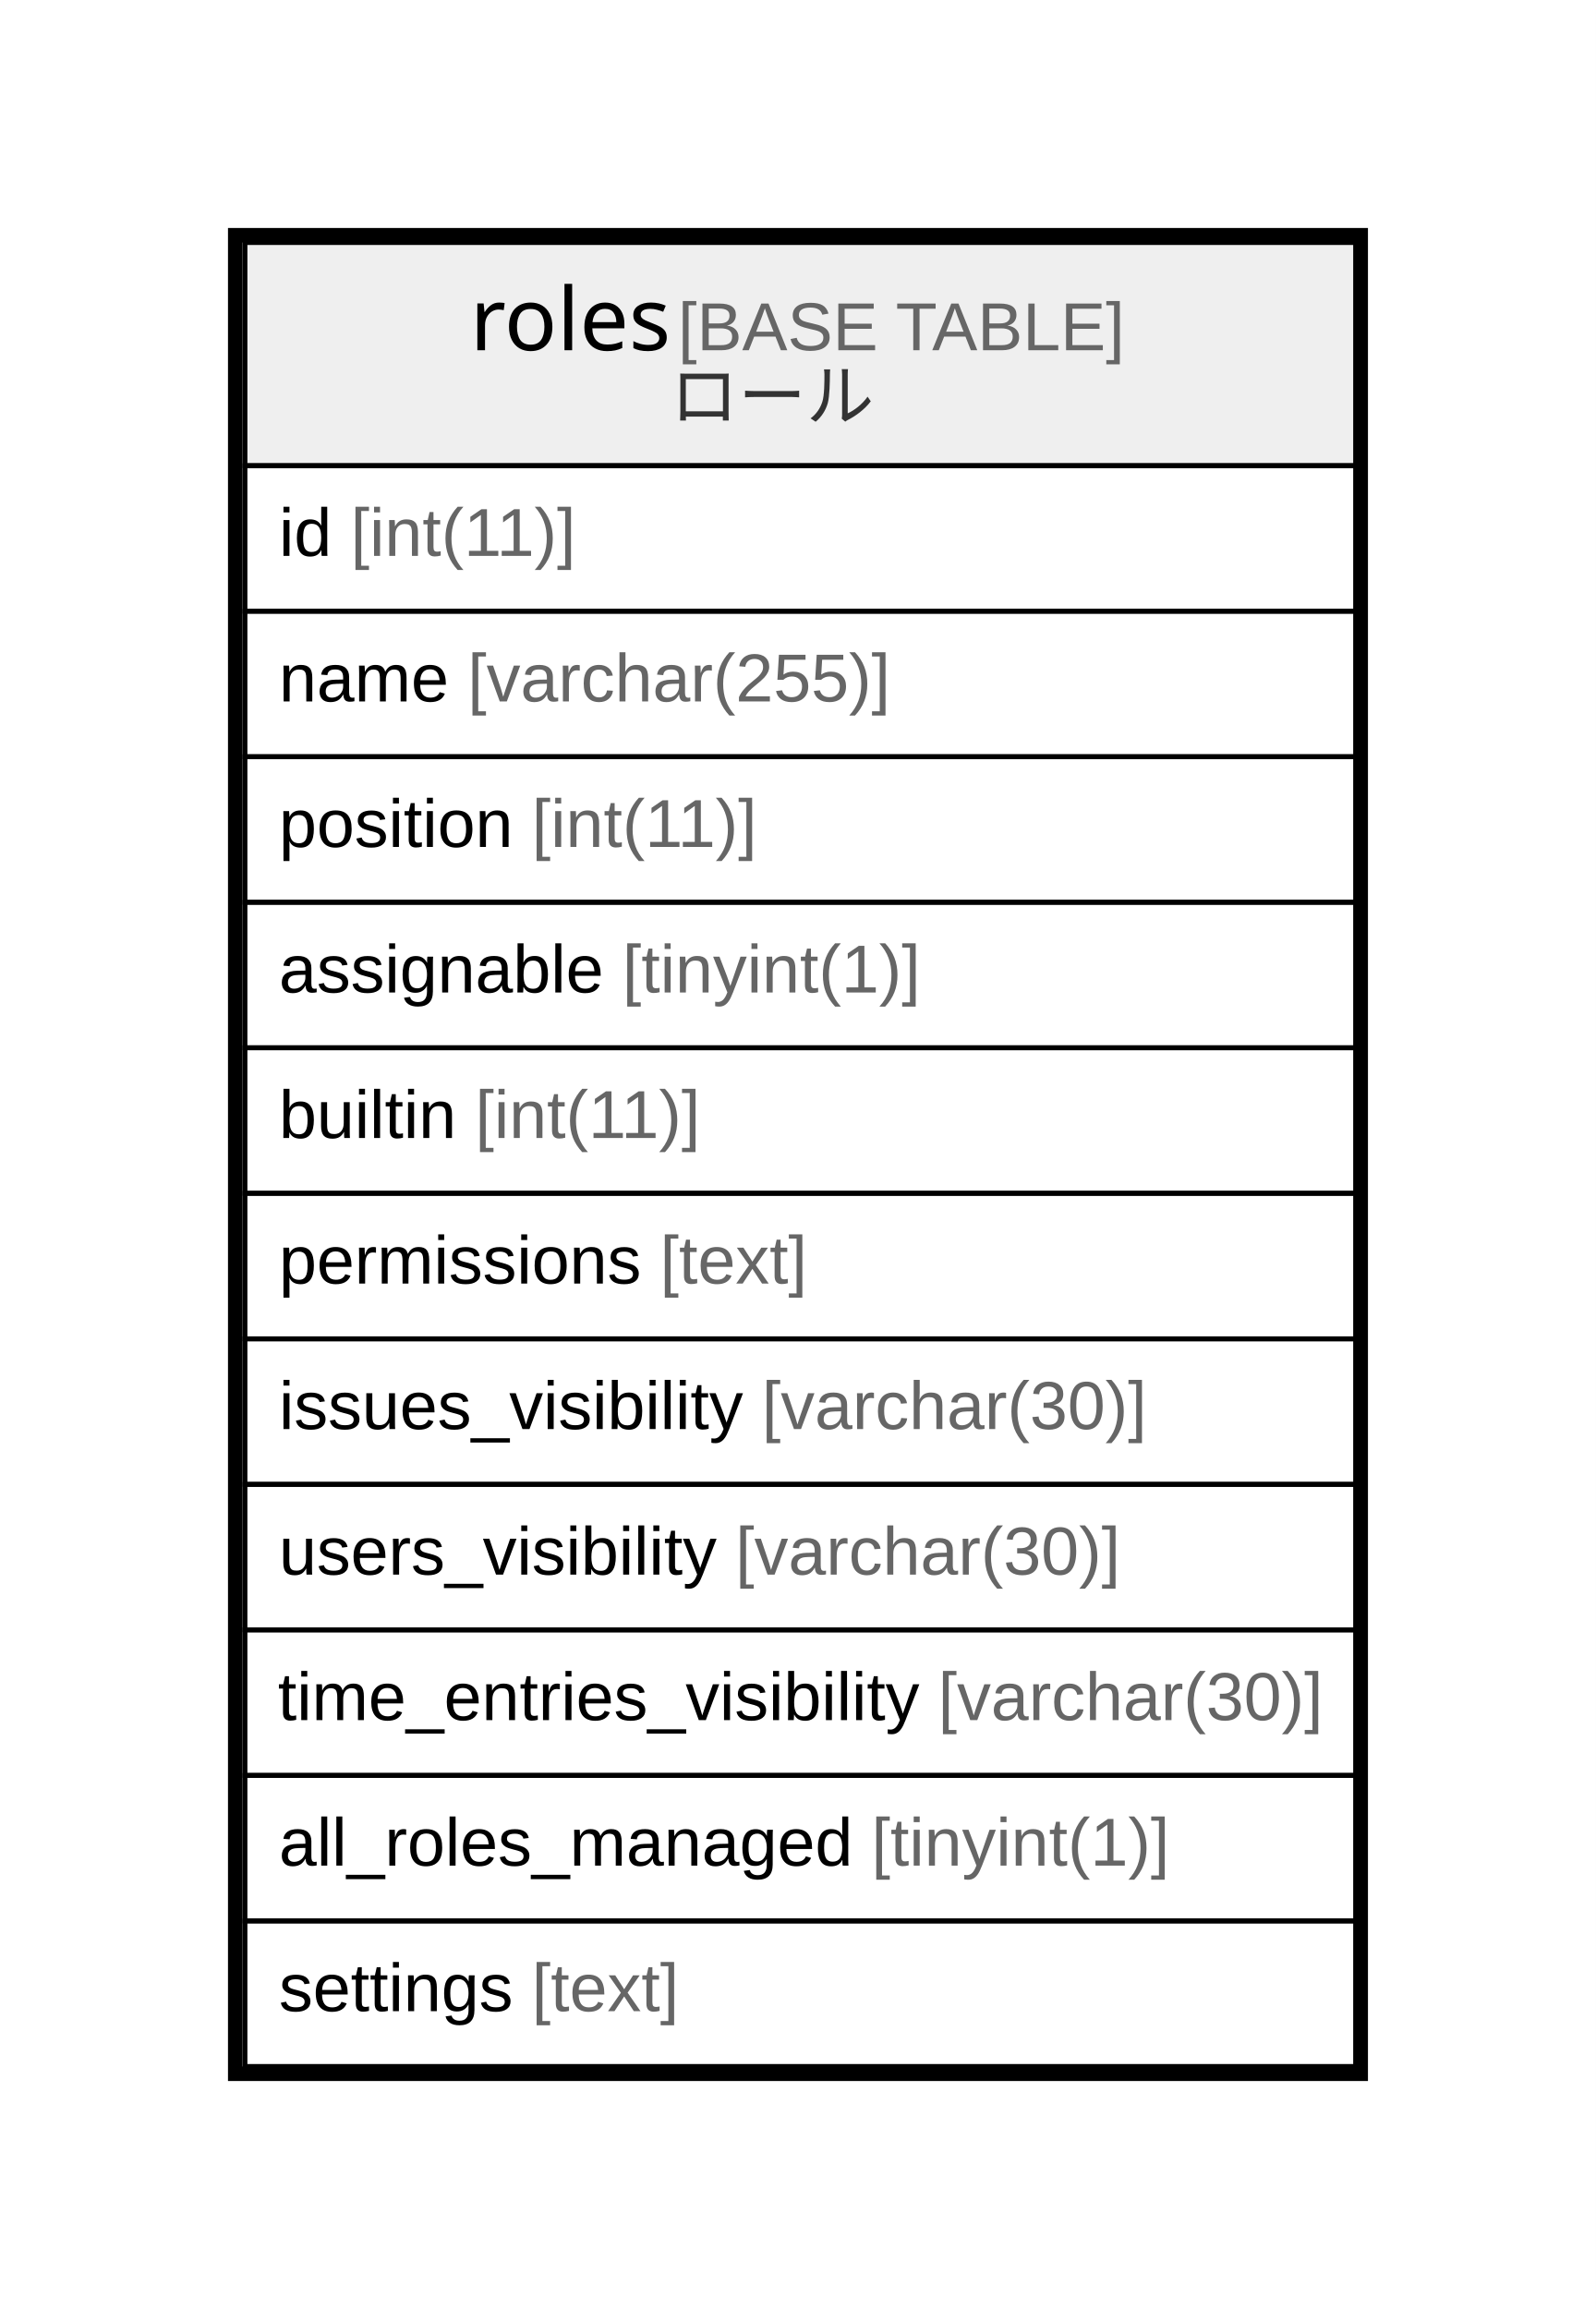
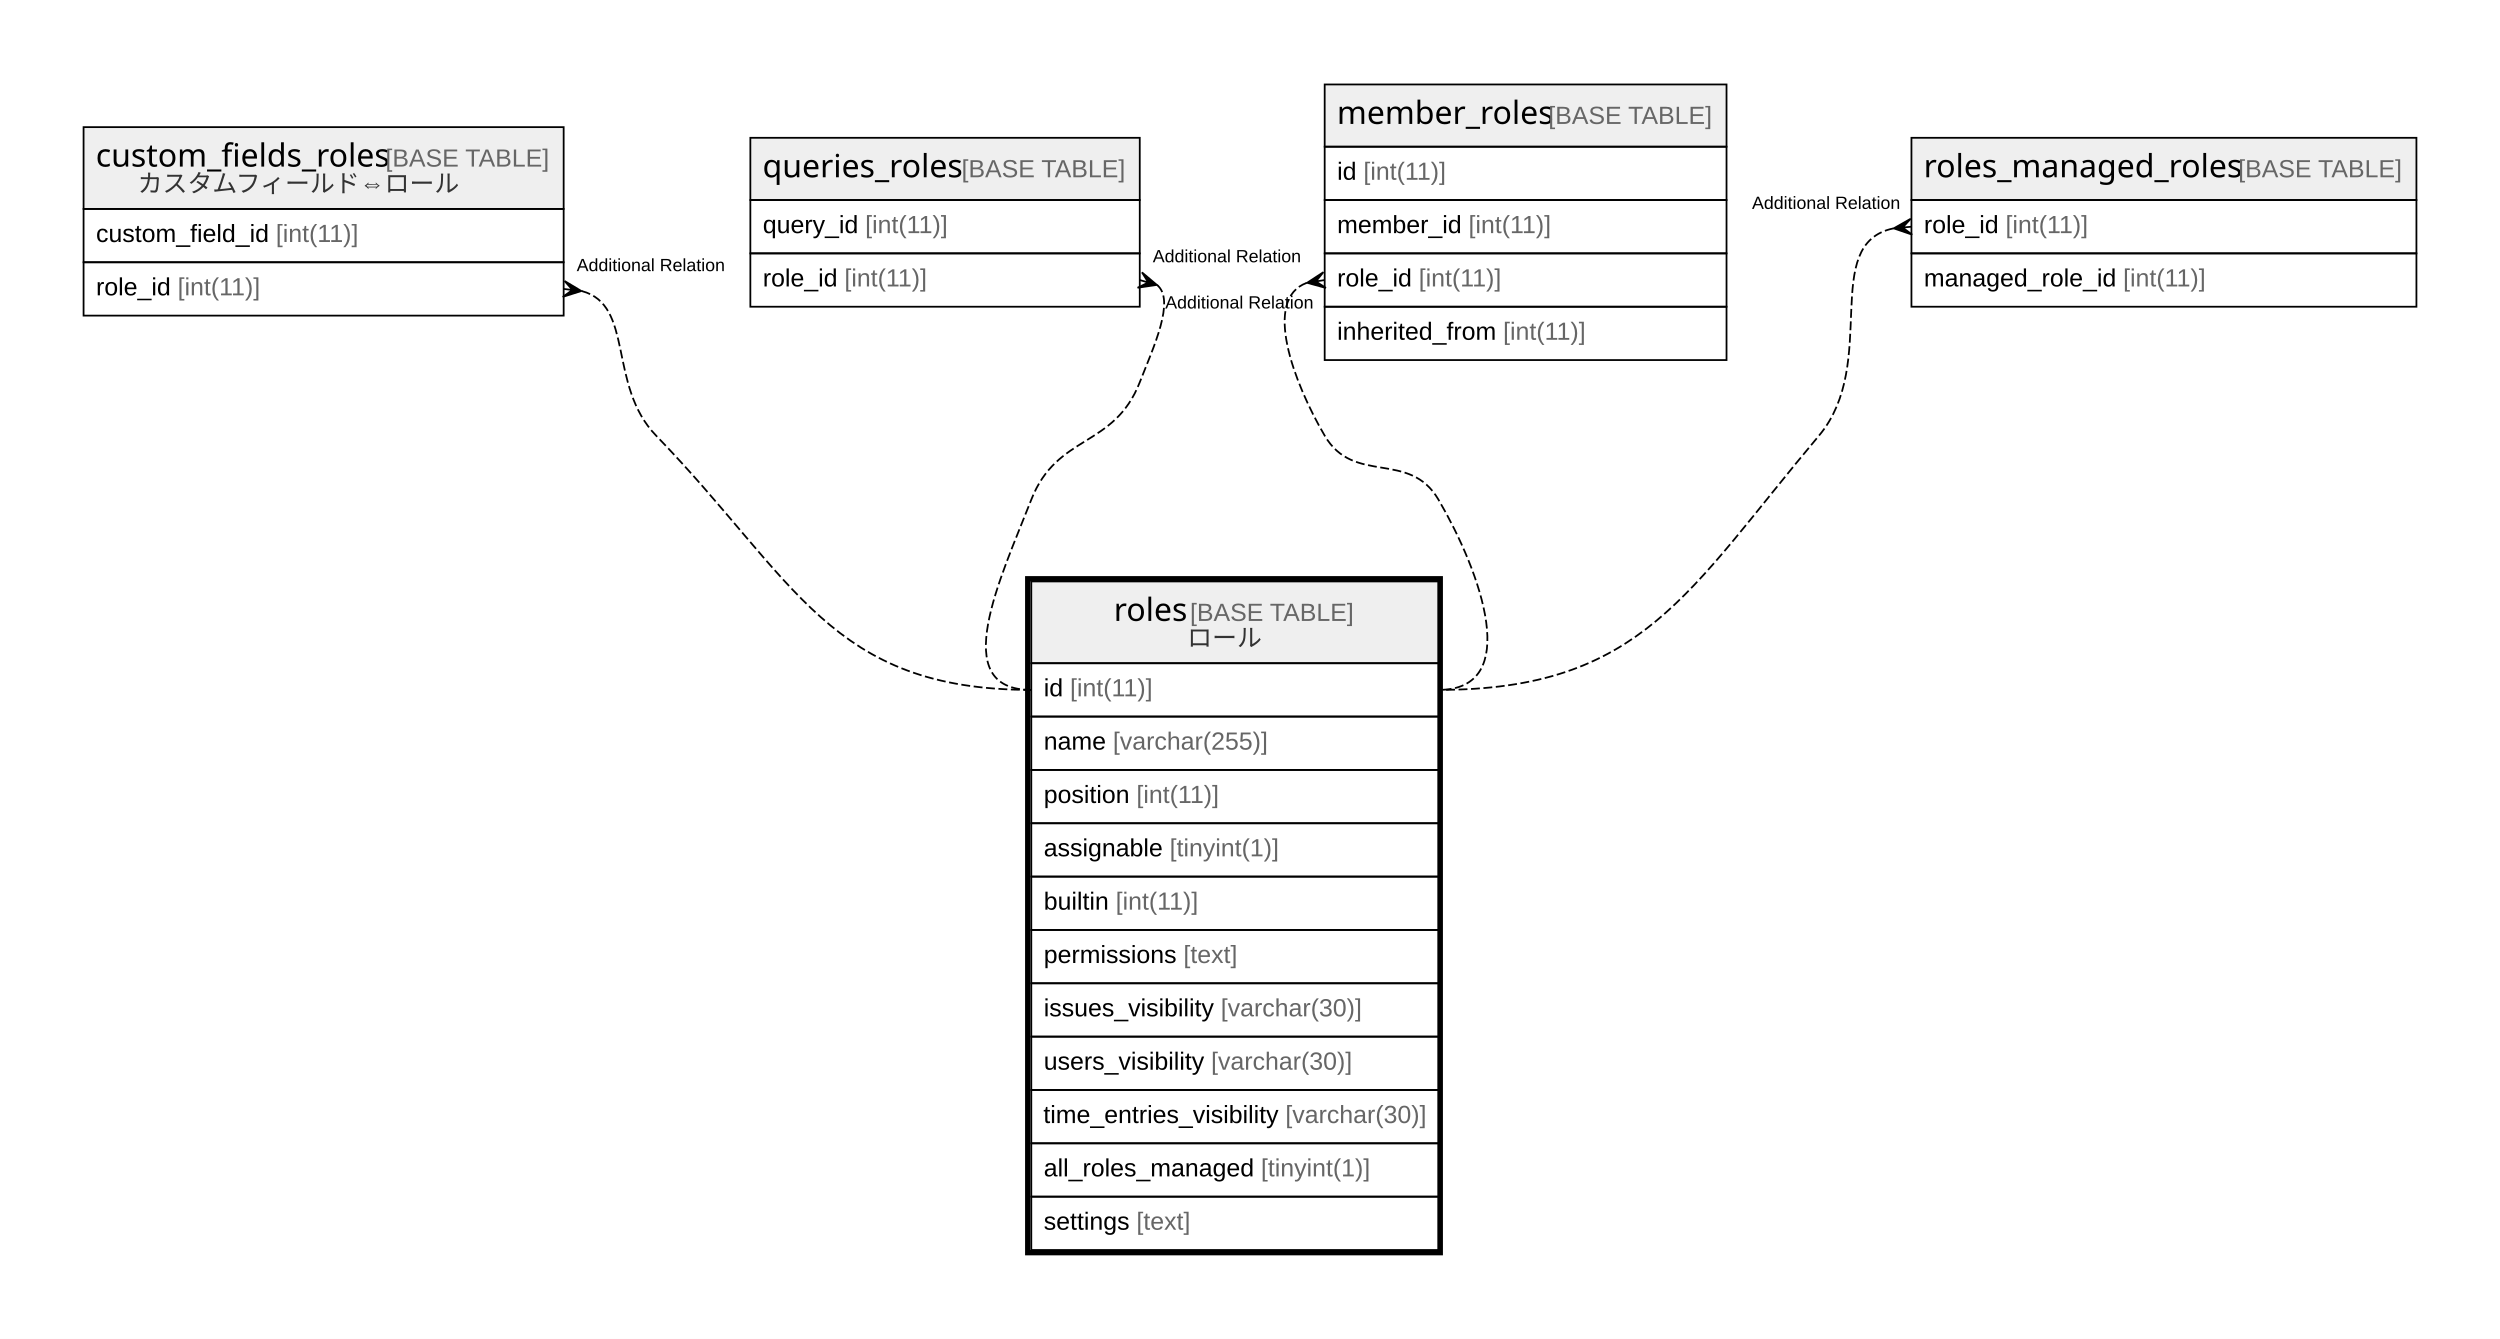
- <svg xmlns="http://www.w3.org/2000/svg" width="329pt" height="476pt" viewBox="0.00 0.00 329.00 476.00">
-   <g id="graph0" class="graph" transform="scale(1 1) rotate(0) translate(4 472)">
-     <polygon fill="#ffffff" stroke="transparent" points="-4,4 -4,-472 325,-472 325,4 -4,4" />
+ <svg xmlns="http://www.w3.org/2000/svg" width="1406pt" height="753pt" viewBox="0.00 0.00 1406.00 753.00">
+   <g id="graph0" class="graph" transform="scale(1 1) rotate(0) translate(4 749)">
+     <polygon fill="#ffffff" stroke="transparent" points="-4,4 -4,-749 1402,-749 1402,4 -4,4" />
    <g id="node1" class="node">
-       <polygon fill="#efefef" stroke="transparent" points="46.5,-376 46.5,-422 275.5,-422 275.5,-376 46.5,-376" />
-       <polygon fill="none" stroke="#000000" points="46.5,-376 46.5,-422 275.5,-422 275.5,-376 46.5,-376" />
-       <text text-anchor="start" x="92.874" y="-399.8" font-family="Arial Bold" font-size="18.00" fill="#000000">roles</text>
-       <text text-anchor="start" x="131.873" y="-399.8" font-family="Arial" font-size="14.00" fill="#000000"> </text>
-       <text text-anchor="start" x="135.763" y="-399.8" font-family="Arial" font-size="14.00" fill="#666666">[BASE TABLE]</text>
-       <text text-anchor="start" x="134.175" y="-385.4" font-family="Arial" font-size="14.00" fill="#333333">ロール</text>
-       <polygon fill="none" stroke="#000000" points="46.5,-346 46.5,-376 275.5,-376 275.5,-346 46.5,-346" />
-       <text text-anchor="start" x="53.5" y="-357.4" font-family="Arial" font-size="14.00" fill="#000000">id </text>
-       <text text-anchor="start" x="68.28" y="-357.4" font-family="Arial" font-size="14.00" fill="#666666">[int(11)]</text>
-       <polygon fill="none" stroke="#000000" points="46.5,-316 46.5,-346 275.5,-346 275.5,-316 46.5,-316" />
-       <text text-anchor="start" x="53.5" y="-327.4" font-family="Arial" font-size="14.00" fill="#000000">name </text>
-       <text text-anchor="start" x="92.399" y="-327.4" font-family="Arial" font-size="14.00" fill="#666666">[varchar(255)]</text>
-       <polygon fill="none" stroke="#000000" points="46.5,-286 46.5,-316 275.5,-316 275.5,-286 46.5,-286" />
-       <text text-anchor="start" x="53.5" y="-297.4" font-family="Arial" font-size="14.00" fill="#000000">position </text>
-       <text text-anchor="start" x="105.625" y="-297.4" font-family="Arial" font-size="14.00" fill="#666666">[int(11)]</text>
-       <polygon fill="none" stroke="#000000" points="46.5,-256 46.5,-286 275.5,-286 275.5,-256 46.5,-256" />
-       <text text-anchor="start" x="53.5" y="-267.4" font-family="Arial" font-size="14.00" fill="#000000">assignable </text>
-       <text text-anchor="start" x="124.299" y="-267.4" font-family="Arial" font-size="14.00" fill="#666666">[tinyint(1)]</text>
-       <polygon fill="none" stroke="#000000" points="46.5,-226 46.5,-256 275.5,-256 275.5,-226 46.5,-226" />
-       <text text-anchor="start" x="53.5" y="-237.4" font-family="Arial" font-size="14.00" fill="#000000">builtin </text>
-       <text text-anchor="start" x="93.949" y="-237.4" font-family="Arial" font-size="14.00" fill="#666666">[int(11)]</text>
-       <polygon fill="none" stroke="#000000" points="46.5,-196 46.5,-226 275.5,-226 275.5,-196 46.5,-196" />
-       <text text-anchor="start" x="53.5" y="-207.4" font-family="Arial" font-size="14.00" fill="#000000">permissions </text>
-       <text text-anchor="start" x="132.055" y="-207.4" font-family="Arial" font-size="14.00" fill="#666666">[text]</text>
-       <polygon fill="none" stroke="#000000" points="46.5,-166 46.5,-196 275.5,-196 275.5,-166 46.5,-166" />
-       <text text-anchor="start" x="53.5" y="-177.4" font-family="Arial" font-size="14.00" fill="#000000">issues_visibility </text>
-       <text text-anchor="start" x="153.051" y="-177.4" font-family="Arial" font-size="14.00" fill="#666666">[varchar(30)]</text>
-       <polygon fill="none" stroke="#000000" points="46.5,-136 46.5,-166 275.5,-166 275.5,-136 46.5,-136" />
-       <text text-anchor="start" x="53.5" y="-147.4" font-family="Arial" font-size="14.00" fill="#000000">users_visibility </text>
-       <text text-anchor="start" x="147.605" y="-147.4" font-family="Arial" font-size="14.00" fill="#666666">[varchar(30)]</text>
-       <polygon fill="none" stroke="#000000" points="46.5,-106 46.5,-136 275.5,-136 275.5,-106 46.5,-106" />
-       <text text-anchor="start" x="53.278" y="-117.4" font-family="Arial" font-size="14.00" fill="#000000">time_entries_visibility </text>
-       <text text-anchor="start" x="189.386" y="-117.4" font-family="Arial" font-size="14.00" fill="#666666">[varchar(30)]</text>
-       <polygon fill="none" stroke="#000000" points="46.5,-76 46.5,-106 275.5,-106 275.5,-76 46.5,-76" />
-       <text text-anchor="start" x="53.5" y="-87.4" font-family="Arial" font-size="14.00" fill="#000000">all_roles_managed </text>
-       <text text-anchor="start" x="175.64" y="-87.4" font-family="Arial" font-size="14.00" fill="#666666">[tinyint(1)]</text>
-       <polygon fill="none" stroke="#000000" points="46.5,-46 46.5,-76 275.5,-76 275.5,-46 46.5,-46" />
-       <text text-anchor="start" x="53.5" y="-57.4" font-family="Arial" font-size="14.00" fill="#000000">settings </text>
-       <text text-anchor="start" x="105.626" y="-57.4" font-family="Arial" font-size="14.00" fill="#666666">[text]</text>
-       <polygon fill="none" stroke="#000000" stroke-width="3" points="44.5,-44.5 44.5,-423.5 276.5,-423.5 276.5,-44.5 44.5,-44.5" />
+       <polygon fill="#efefef" stroke="transparent" points="576,-376 576,-422 805,-422 805,-376 576,-376" />
+       <polygon fill="none" stroke="#000000" points="576,-376 576,-422 805,-422 805,-376 576,-376" />
+       <text text-anchor="start" x="622.374" y="-399.8" font-family="Arial Bold" font-size="18.00" fill="#000000">roles</text>
+       <text text-anchor="start" x="661.372" y="-399.8" font-family="Arial" font-size="14.00" fill="#000000"> </text>
+       <text text-anchor="start" x="665.263" y="-399.8" font-family="Arial" font-size="14.00" fill="#666666">[BASE TABLE]</text>
+       <text text-anchor="start" x="663.675" y="-385.4" font-family="Arial" font-size="14.00" fill="#333333">ロール</text>
+       <polygon fill="none" stroke="#000000" points="576,-346 576,-376 805,-376 805,-346 576,-346" />
+       <text text-anchor="start" x="583" y="-357.4" font-family="Arial" font-size="14.00" fill="#000000">id </text>
+       <text text-anchor="start" x="597.78" y="-357.4" font-family="Arial" font-size="14.00" fill="#666666">[int(11)]</text>
+       <polygon fill="none" stroke="#000000" points="576,-316 576,-346 805,-346 805,-316 576,-316" />
+       <text text-anchor="start" x="583" y="-327.4" font-family="Arial" font-size="14.00" fill="#000000">name </text>
+       <text text-anchor="start" x="621.899" y="-327.4" font-family="Arial" font-size="14.00" fill="#666666">[varchar(255)]</text>
+       <polygon fill="none" stroke="#000000" points="576,-286 576,-316 805,-316 805,-286 576,-286" />
+       <text text-anchor="start" x="583" y="-297.4" font-family="Arial" font-size="14.00" fill="#000000">position </text>
+       <text text-anchor="start" x="635.125" y="-297.4" font-family="Arial" font-size="14.00" fill="#666666">[int(11)]</text>
+       <polygon fill="none" stroke="#000000" points="576,-256 576,-286 805,-286 805,-256 576,-256" />
+       <text text-anchor="start" x="583" y="-267.4" font-family="Arial" font-size="14.00" fill="#000000">assignable </text>
+       <text text-anchor="start" x="653.799" y="-267.4" font-family="Arial" font-size="14.00" fill="#666666">[tinyint(1)]</text>
+       <polygon fill="none" stroke="#000000" points="576,-226 576,-256 805,-256 805,-226 576,-226" />
+       <text text-anchor="start" x="583" y="-237.4" font-family="Arial" font-size="14.00" fill="#000000">builtin </text>
+       <text text-anchor="start" x="623.449" y="-237.4" font-family="Arial" font-size="14.00" fill="#666666">[int(11)]</text>
+       <polygon fill="none" stroke="#000000" points="576,-196 576,-226 805,-226 805,-196 576,-196" />
+       <text text-anchor="start" x="583" y="-207.4" font-family="Arial" font-size="14.00" fill="#000000">permissions </text>
+       <text text-anchor="start" x="661.555" y="-207.4" font-family="Arial" font-size="14.00" fill="#666666">[text]</text>
+       <polygon fill="none" stroke="#000000" points="576,-166 576,-196 805,-196 805,-166 576,-166" />
+       <text text-anchor="start" x="583" y="-177.4" font-family="Arial" font-size="14.00" fill="#000000">issues_visibility </text>
+       <text text-anchor="start" x="682.551" y="-177.4" font-family="Arial" font-size="14.00" fill="#666666">[varchar(30)]</text>
+       <polygon fill="none" stroke="#000000" points="576,-136 576,-166 805,-166 805,-136 576,-136" />
+       <text text-anchor="start" x="583" y="-147.4" font-family="Arial" font-size="14.00" fill="#000000">users_visibility </text>
+       <text text-anchor="start" x="677.105" y="-147.4" font-family="Arial" font-size="14.00" fill="#666666">[varchar(30)]</text>
+       <polygon fill="none" stroke="#000000" points="576,-106 576,-136 805,-136 805,-106 576,-106" />
+       <text text-anchor="start" x="582.778" y="-117.4" font-family="Arial" font-size="14.00" fill="#000000">time_entries_visibility </text>
+       <text text-anchor="start" x="718.886" y="-117.4" font-family="Arial" font-size="14.00" fill="#666666">[varchar(30)]</text>
+       <polygon fill="none" stroke="#000000" points="576,-76 576,-106 805,-106 805,-76 576,-76" />
+       <text text-anchor="start" x="583" y="-87.4" font-family="Arial" font-size="14.00" fill="#000000">all_roles_managed </text>
+       <text text-anchor="start" x="705.14" y="-87.4" font-family="Arial" font-size="14.00" fill="#666666">[tinyint(1)]</text>
+       <polygon fill="none" stroke="#000000" points="576,-46 576,-76 805,-76 805,-46 576,-46" />
+       <text text-anchor="start" x="583" y="-57.4" font-family="Arial" font-size="14.00" fill="#000000">settings </text>
+       <text text-anchor="start" x="635.126" y="-57.4" font-family="Arial" font-size="14.00" fill="#666666">[text]</text>
+       <polygon fill="none" stroke="#000000" stroke-width="3" points="574,-44.5 574,-423.5 806,-423.5 806,-44.5 574,-44.5" />
+     </g>
+     <g id="node2" class="node">
+       <polygon fill="#efefef" stroke="transparent" points="43,-631.5 43,-677.5 313,-677.5 313,-631.5 43,-631.5" />
+       <polygon fill="none" stroke="#000000" points="43,-631.5 43,-677.5 313,-677.5 313,-631.5 43,-631.5" />
+       <text text-anchor="start" x="49.863" y="-655.3" font-family="Arial Bold" font-size="18.00" fill="#000000">custom_fields_roles</text>
+       <text text-anchor="start" x="208.884" y="-655.3" font-family="Arial" font-size="14.00" fill="#000000"> </text>
+       <text text-anchor="start" x="212.774" y="-655.3" font-family="Arial" font-size="14.00" fill="#666666">[BASE TABLE]</text>
+       <text text-anchor="start" x="73.411" y="-640.9" font-family="Arial" font-size="14.00" fill="#333333">カスタムフィールド⇔ロール</text>
+       <polygon fill="none" stroke="#000000" points="43,-601.5 43,-631.5 313,-631.5 313,-601.5 43,-601.5" />
+       <text text-anchor="start" x="50" y="-612.9" font-family="Arial" font-size="14.00" fill="#000000">custom_field_id </text>
+       <text text-anchor="start" x="151.13" y="-612.9" font-family="Arial" font-size="14.00" fill="#666666">[int(11)]</text>
+       <polygon fill="none" stroke="#000000" points="43,-571.5 43,-601.5 313,-601.5 313,-571.5 43,-571.5" />
+       <text text-anchor="start" x="50" y="-582.9" font-family="Arial" font-size="14.00" fill="#000000">role_id </text>
+       <text text-anchor="start" x="95.895" y="-582.9" font-family="Arial" font-size="14.00" fill="#666666">[int(11)]</text>
+     </g>
+     <g id="edge1" class="edge">
+       <path fill="none" stroke="#000000" stroke-dasharray="5,2" d="M323.197,-585.308C352.9,-577.437 337.573,-532.354 365,-504 443.764,-422.576 462.715,-361 576,-361" />
+       <polygon fill="#000000" stroke="#000000" points="322.932,-585.339 312.478,-582.03 317.966,-585.92 313,-586.5 313,-586.5 313,-586.5 317.966,-585.92 313.522,-590.97 322.932,-585.339 322.932,-585.339" />
+       <text text-anchor="start" x="320.325" y="-596.5" font-family="Arial" font-size="10.00" fill="#000000">Additional Relation</text>
+     </g>
+     <g id="node3" class="node">
+       <polygon fill="#efefef" stroke="transparent" points="418,-636.5 418,-671.5 637,-671.5 637,-636.5 418,-636.5" />
+       <polygon fill="none" stroke="#000000" points="418,-636.5 418,-671.5 637,-671.5 637,-636.5 418,-636.5" />
+       <text text-anchor="start" x="424.865" y="-649.3" font-family="Arial Bold" font-size="18.00" fill="#000000">queries_roles</text>
+       <text text-anchor="start" x="532.881" y="-649.3" font-family="Arial" font-size="14.00" fill="#000000"> </text>
+       <text text-anchor="start" x="536.772" y="-649.3" font-family="Arial" font-size="14.00" fill="#666666">[BASE TABLE]</text>
+       <polygon fill="none" stroke="#000000" points="418,-606.5 418,-636.5 637,-636.5 637,-606.5 418,-606.5" />
+       <text text-anchor="start" x="425" y="-617.9" font-family="Arial" font-size="14.00" fill="#000000">query_id </text>
+       <text text-anchor="start" x="482.571" y="-617.9" font-family="Arial" font-size="14.00" fill="#666666">[int(11)]</text>
+       <polygon fill="none" stroke="#000000" points="418,-576.5 418,-606.5 637,-606.5 637,-576.5 418,-576.5" />
+       <text text-anchor="start" x="425" y="-587.9" font-family="Arial" font-size="14.00" fill="#000000">role_id </text>
+       <text text-anchor="start" x="470.895" y="-587.9" font-family="Arial" font-size="14.00" fill="#666666">[int(11)]</text>
+     </g>
+     <g id="edge2" class="edge">
+       <path fill="none" stroke="#000000" stroke-dasharray="5,2" d="M646.72,-588.735C657.177,-580.207 644.713,-553.708 637,-534 622.443,-496.804 590.557,-505.196 576,-468 558.669,-423.715 528.444,-361 576,-361" />
+       <polygon fill="#000000" stroke="#000000" points="646.618,-588.764 635.769,-587.172 641.809,-590.132 637,-591.5 637,-591.5 637,-591.5 641.809,-590.132 638.231,-595.828 646.618,-588.764 646.618,-588.764" />
+       <text text-anchor="start" x="644.324" y="-601.5" font-family="Arial" font-size="10.00" fill="#000000">Additional Relation</text>
+     </g>
+     <g id="node4" class="node">
+       <polygon fill="#efefef" stroke="transparent" points="741,-666.5 741,-701.5 967,-701.5 967,-666.5 741,-666.5" />
+       <polygon fill="none" stroke="#000000" points="741,-666.5 741,-701.5 967,-701.5 967,-666.5 741,-666.5" />
+       <text text-anchor="start" x="747.873" y="-679.3" font-family="Arial Bold" font-size="18.00" fill="#000000">member_roles</text>
+       <text text-anchor="start" x="862.873" y="-679.3" font-family="Arial" font-size="14.00" fill="#000000"> </text>
+       <text text-anchor="start" x="866.764" y="-679.3" font-family="Arial" font-size="14.00" fill="#666666">[BASE TABLE]</text>
+       <polygon fill="none" stroke="#000000" points="741,-636.5 741,-666.5 967,-666.5 967,-636.5 741,-636.5" />
+       <text text-anchor="start" x="748" y="-647.9" font-family="Arial" font-size="14.00" fill="#000000">id </text>
+       <text text-anchor="start" x="762.78" y="-647.9" font-family="Arial" font-size="14.00" fill="#666666">[int(11)]</text>
+       <polygon fill="none" stroke="#000000" points="741,-606.5 741,-636.5 967,-636.5 967,-606.5 741,-606.5" />
+       <text text-anchor="start" x="748" y="-617.9" font-family="Arial" font-size="14.00" fill="#000000">member_id </text>
+       <text text-anchor="start" x="821.892" y="-617.9" font-family="Arial" font-size="14.00" fill="#666666">[int(11)]</text>
+       <polygon fill="none" stroke="#000000" points="741,-576.5 741,-606.5 967,-606.5 967,-576.5 741,-576.5" />
+       <text text-anchor="start" x="748" y="-587.9" font-family="Arial" font-size="14.00" fill="#000000">role_id </text>
+       <text text-anchor="start" x="793.895" y="-587.9" font-family="Arial" font-size="14.00" fill="#666666">[int(11)]</text>
+       <polygon fill="none" stroke="#000000" points="741,-546.5 741,-576.5 967,-576.5 967,-546.5 741,-546.5" />
+       <text text-anchor="start" x="748" y="-557.9" font-family="Arial" font-size="14.00" fill="#000000">inherited_from </text>
+       <text text-anchor="start" x="841.345" y="-557.9" font-family="Arial" font-size="14.00" fill="#666666">[int(11)]</text>
+     </g>
+     <g id="edge3" class="edge">
+       <path fill="none" stroke="#000000" stroke-dasharray="5,2" d="M730.89,-589.909C706.026,-580.755 723.361,-534.16 741,-504 757.476,-475.829 788.524,-496.171 805,-468 829.008,-426.95 852.556,-361 805,-361" />
+       <polygon fill="#000000" stroke="#000000" points="731.122,-589.945 740.3,-595.945 736.061,-590.723 741,-591.5 741,-591.5 741,-591.5 736.061,-590.723 741.7,-587.055 731.122,-589.945 731.122,-589.945" />
+       <text text-anchor="start" x="651.324" y="-575.5" font-family="Arial" font-size="10.00" fill="#000000">Additional Relation</text>
+     </g>
+     <g id="node5" class="node">
+       <polygon fill="#efefef" stroke="transparent" points="1071,-636.5 1071,-671.5 1355,-671.5 1355,-636.5 1071,-636.5" />
+       <polygon fill="none" stroke="#000000" points="1071,-636.5 1071,-671.5 1355,-671.5 1355,-636.5 1071,-636.5" />
+       <text text-anchor="start" x="1077.853" y="-649.3" font-family="Arial Bold" font-size="18.00" fill="#000000">roles_managed_roles</text>
+       <text text-anchor="start" x="1250.893" y="-649.3" font-family="Arial" font-size="14.00" fill="#000000"> </text>
+       <text text-anchor="start" x="1254.783" y="-649.3" font-family="Arial" font-size="14.00" fill="#666666">[BASE TABLE]</text>
+       <polygon fill="none" stroke="#000000" points="1071,-606.5 1071,-636.5 1355,-636.5 1355,-606.5 1071,-606.5" />
+       <text text-anchor="start" x="1078" y="-617.9" font-family="Arial" font-size="14.00" fill="#000000">role_id </text>
+       <text text-anchor="start" x="1123.895" y="-617.9" font-family="Arial" font-size="14.00" fill="#666666">[int(11)]</text>
+       <polygon fill="none" stroke="#000000" points="1071,-576.5 1071,-606.5 1355,-606.5 1355,-576.5 1071,-576.5" />
+       <text text-anchor="start" x="1078" y="-587.9" font-family="Arial" font-size="14.00" fill="#000000">managed_role_id </text>
+       <text text-anchor="start" x="1190.034" y="-587.9" font-family="Arial" font-size="14.00" fill="#666666">[int(11)]</text>
+     </g>
+     <g id="edge4" class="edge">
+       <path fill="none" stroke="#000000" stroke-dasharray="5,2" d="M1060.88,-620.554C1019.105,-611.832 1053.313,-544.806 1019,-504 945.379,-416.448 919.392,-361 805,-361" />
+       <polygon fill="#000000" stroke="#000000" points="1061.043,-620.569 1070.581,-625.981 1066.022,-621.035 1071,-621.5 1071,-621.5 1071,-621.5 1066.022,-621.035 1071.419,-617.019 1061.043,-620.569 1061.043,-620.569" />
+       <text text-anchor="start" x="981.324" y="-631.5" font-family="Arial" font-size="10.00" fill="#000000">Additional Relation</text>
    </g>
  </g>
</svg>
